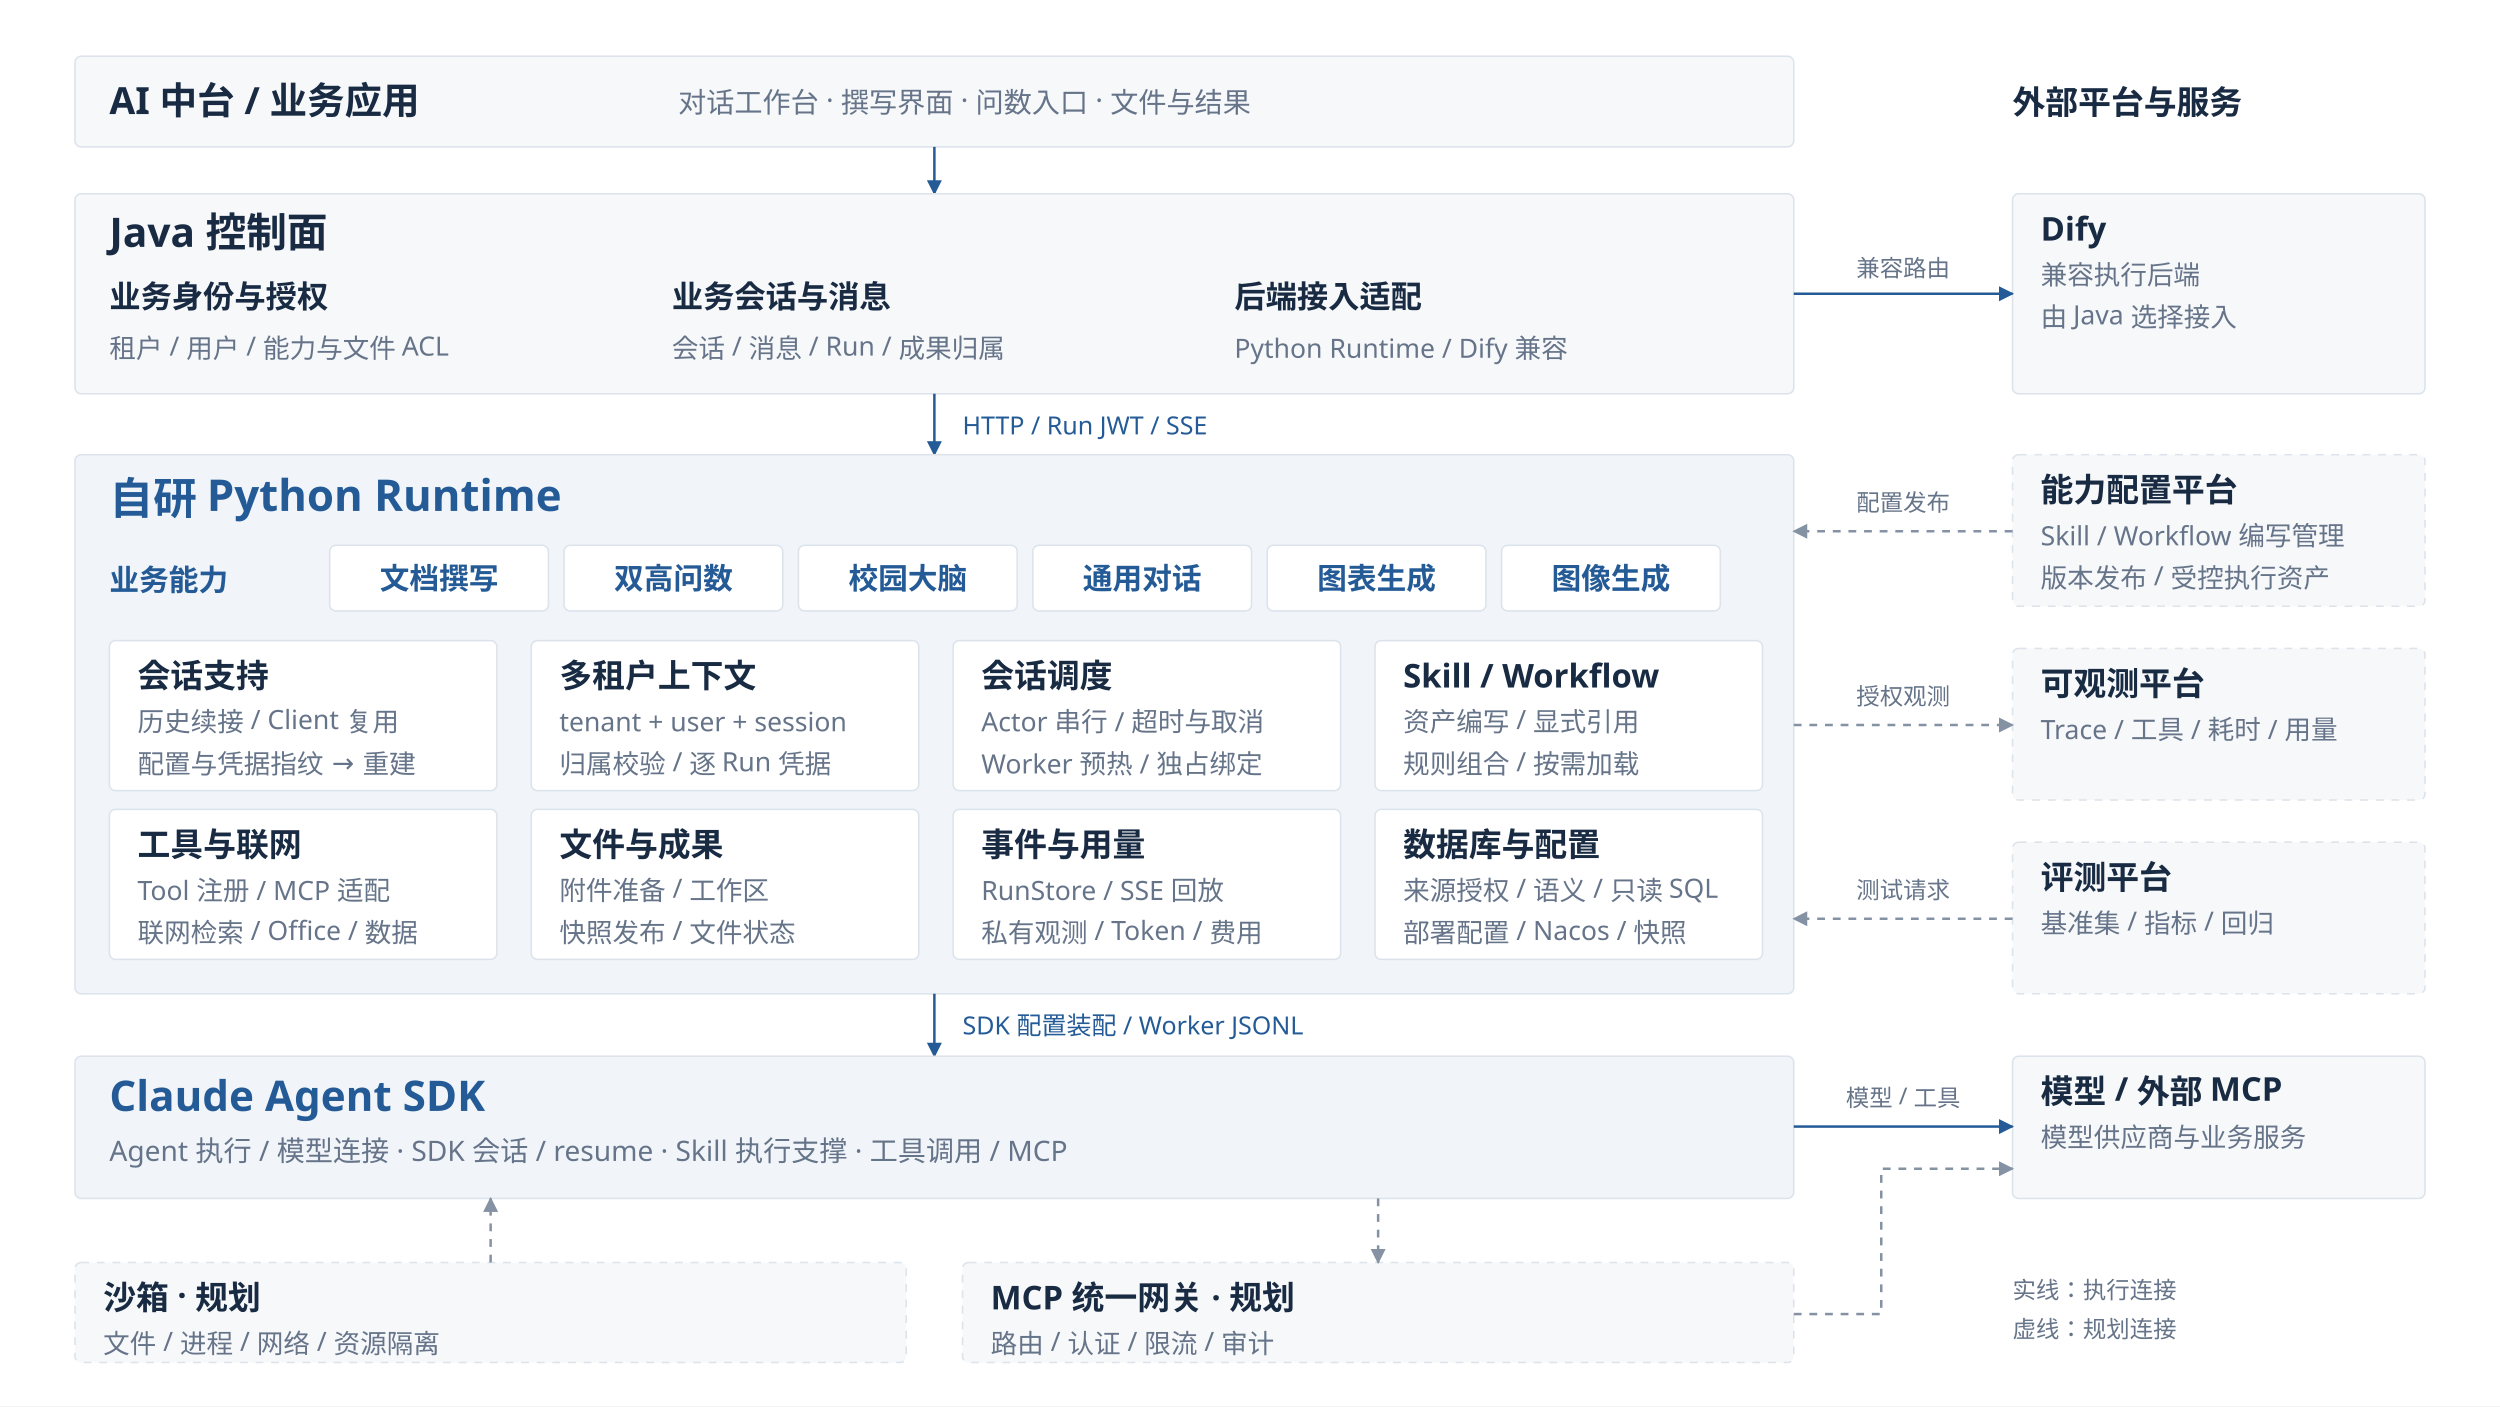
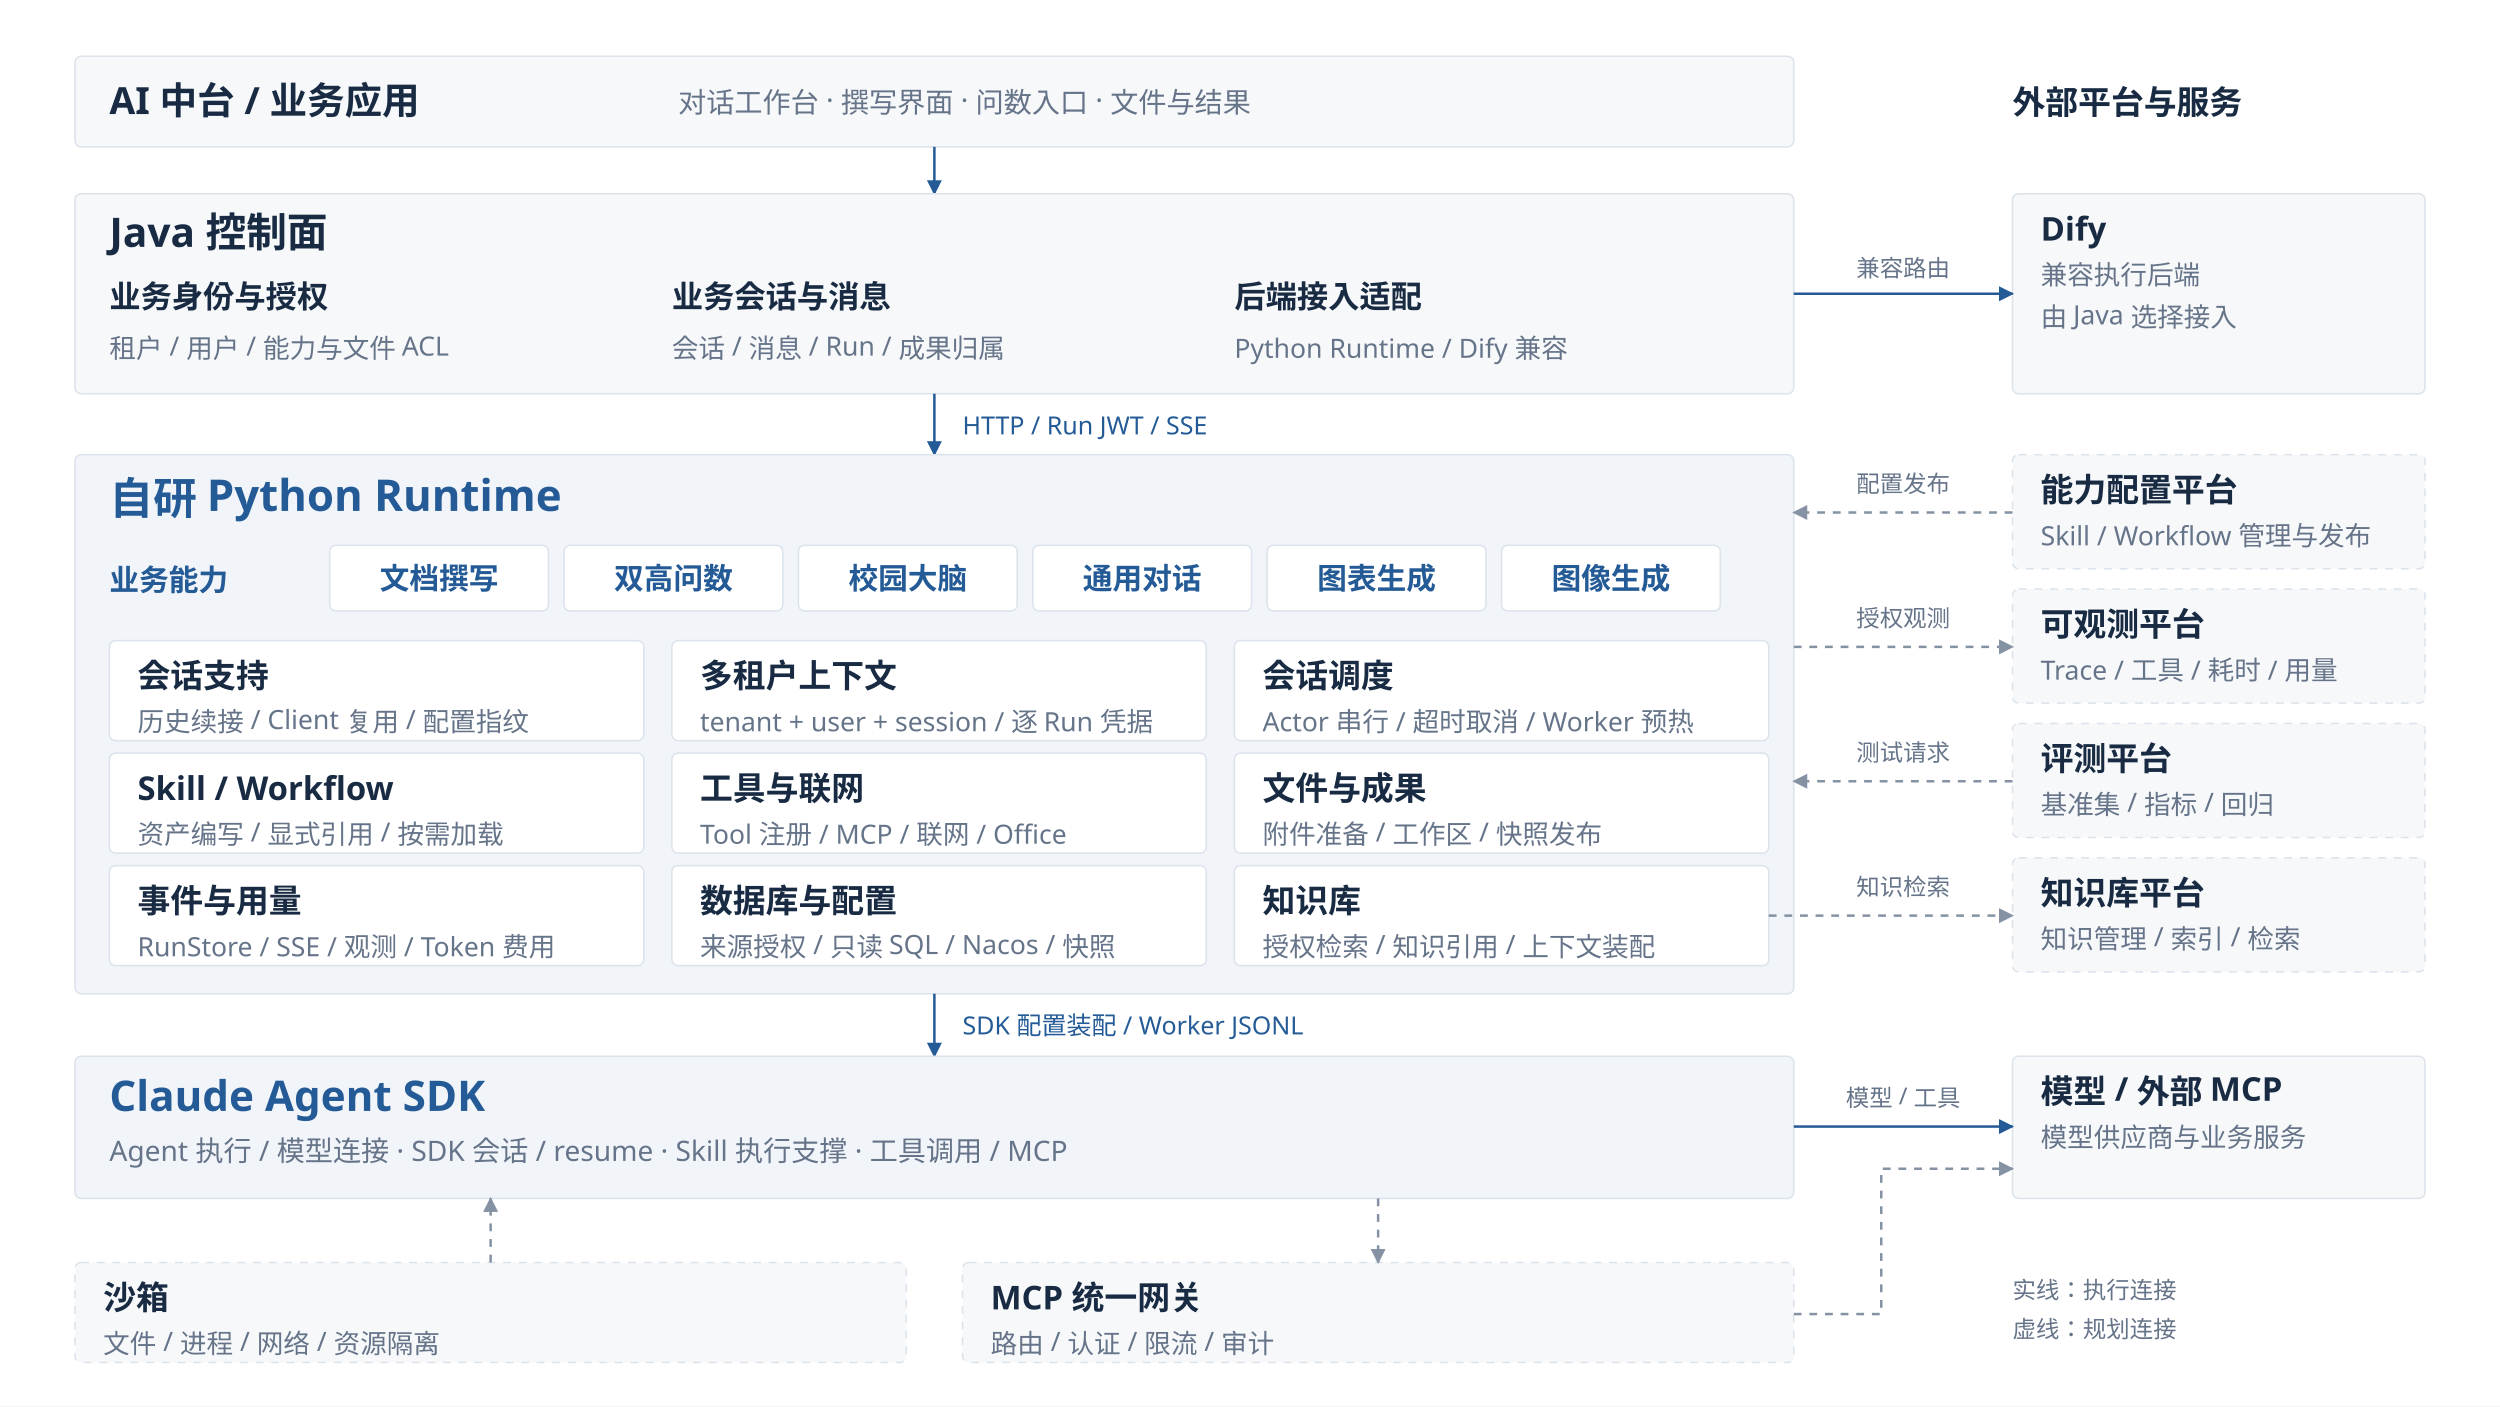
<svg xmlns="http://www.w3.org/2000/svg" width="1600" height="900" viewBox="0 0 1600 900" role="img" aria-labelledby="title">
  <defs>
    <marker id="blue" viewBox="0 0 10 10" refX="9" refY="5" markerWidth="6" markerHeight="6" orient="auto-start-reverse">
      <path d="M0 0L10 5L0 10Z" fill="#245B96" />
    </marker>
    <marker id="muted" viewBox="0 0 10 10" refX="9" refY="5" markerWidth="6" markerHeight="6" orient="auto-start-reverse">
      <path d="M0 0L10 5L0 10Z" fill="#667489" />
    </marker>
    <marker id="planned" viewBox="0 0 10 10" refX="9" refY="5" markerWidth="6" markerHeight="6" orient="auto-start-reverse">
      <path d="M0 0L10 5L0 10Z" fill="#8492A4" />
    </marker>
  </defs>
  <style>text{font-family:"Segoe UI","Microsoft YaHei",sans-serif;font-weight:400} .heading{font-weight:600}</style>
  <rect width="1600" height="900" fill="white" />
  <rect x="48" y="36" width="1100" height="58" rx="4" fill="#F7F8FA" stroke="#DCE3EB" stroke-width="1" />
  <text x="70" y="73" font-size="24" fill="#182B43" text-anchor="start" class="heading">AI 中台 / 业务应用</text>
  <text x="434" y="72" font-size="18" fill="#667489" text-anchor="start">对话工作台   ·   撰写界面   ·   问数入口   ·   文件与结果</text>
  <text x="1288" y="73" font-size="21" fill="#182B43" text-anchor="start" class="heading">外部平台与服务</text>
  <path d="M598 94 L598 124" fill="none" stroke="#245B96" stroke-width="1.6" marker-end="url(#blue)" />
  <rect x="48" y="124" width="1100" height="128" rx="4" fill="#F7F8FA" stroke="#DCE3EB" stroke-width="1" />
  <text x="70" y="158" font-size="26" fill="#182B43" text-anchor="start" class="heading">Java 控制面</text>
  <text x="70" y="197" font-size="20" fill="#182B43" text-anchor="start" class="heading">业务身份与授权</text>
  <text x="70" y="229" font-size="17" fill="#667489" text-anchor="start">租户 / 用户 / 能力与文件 ACL</text>
  <text x="430" y="197" font-size="20" fill="#182B43" text-anchor="start" class="heading">业务会话与消息</text>
  <text x="430" y="229" font-size="17" fill="#667489" text-anchor="start">会话 / 消息 / Run / 成果归属</text>
  <text x="790" y="197" font-size="20" fill="#182B43" text-anchor="start" class="heading">后端接入适配</text>
  <text x="790" y="229" font-size="17" fill="#667489" text-anchor="start">Python Runtime / Dify 兼容</text>
  <rect x="1288" y="124" width="264" height="128" rx="4" fill="#F7F8FA" stroke="#DCE3EB" stroke-width="1" />
  <text x="1306" y="154" font-size="21" fill="#182B43" text-anchor="start" class="heading">Dify</text>
  <text x="1306" y="182" font-size="17" fill="#667489" text-anchor="start">兼容执行后端</text>
  <text x="1306" y="209" font-size="17" fill="#667489" text-anchor="start">由 Java 选择接入</text>
  <path d="M1148 188 L1288 188" fill="none" stroke="#245B96" stroke-width="1.6" marker-end="url(#blue)" />
  <text x="1218" y="177" font-size="15" fill="#667489" text-anchor="middle">兼容路由</text>
  <path d="M598 252 L598 291" fill="none" stroke="#245B96" stroke-width="1.6" marker-end="url(#blue)" />
  <text x="616" y="278" font-size="16" fill="#245B96" text-anchor="start">HTTP / Run JWT / SSE</text>
  <rect x="48" y="291" width="1100" height="345" rx="4" fill="#F1F5FA" stroke="#DCE3EB" stroke-width="1" />
  <text x="70" y="329" font-size="28" fill="#245B96" text-anchor="start" class="heading">自研 Python Runtime</text>
  <text x="70" y="378" font-size="19" fill="#245B96" text-anchor="start" class="heading">业务能力</text>
  <rect x="211" y="349" width="140" height="42" rx="4" fill="#FFFFFF" stroke="#DCE3EB" stroke-width="1" />
  <text x="281" y="377" font-size="19" fill="#245B96" text-anchor="middle" class="heading">文档撰写</text>
  <rect x="361" y="349" width="140" height="42" rx="4" fill="#FFFFFF" stroke="#DCE3EB" stroke-width="1" />
  <text x="431" y="377" font-size="19" fill="#245B96" text-anchor="middle" class="heading">双高问数</text>
  <rect x="511" y="349" width="140" height="42" rx="4" fill="#FFFFFF" stroke="#DCE3EB" stroke-width="1" />
  <text x="581" y="377" font-size="19" fill="#245B96" text-anchor="middle" class="heading">校园大脑</text>
  <rect x="661" y="349" width="140" height="42" rx="4" fill="#FFFFFF" stroke="#DCE3EB" stroke-width="1" />
  <text x="731" y="377" font-size="19" fill="#245B96" text-anchor="middle" class="heading">通用对话</text>
  <rect x="811" y="349" width="140" height="42" rx="4" fill="#FFFFFF" stroke="#DCE3EB" stroke-width="1" />
  <text x="881" y="377" font-size="19" fill="#245B96" text-anchor="middle" class="heading">图表生成</text>
  <rect x="961" y="349" width="140" height="42" rx="4" fill="#FFFFFF" stroke="#DCE3EB" stroke-width="1" />
  <text x="1031" y="377" font-size="19" fill="#245B96" text-anchor="middle" class="heading">图像生成</text>
-   <rect x="70" y="410" width="248" height="96" rx="4" fill="#FFFFFF" stroke="#DCE3EB" stroke-width="1" />
+   <rect x="70" y="410" width="342" height="64" rx="4" fill="#FFFFFF" stroke="#DCE3EB" stroke-width="1" />
  <text x="88" y="440" font-size="21" fill="#182B43" text-anchor="start" class="heading">会话支持</text>
-   <text x="88" y="468" font-size="17" fill="#667489" text-anchor="start">历史续接 / Client 复用</text>
-   <text x="88" y="495" font-size="17" fill="#667489" text-anchor="start">配置与凭据指纹 → 重建</text>
-   <rect x="340" y="410" width="248" height="96" rx="4" fill="#FFFFFF" stroke="#DCE3EB" stroke-width="1" />
-   <text x="358" y="440" font-size="21" fill="#182B43" text-anchor="start" class="heading">多租户上下文</text>
-   <text x="358" y="468" font-size="17" fill="#667489" text-anchor="start">tenant + user + session</text>
-   <text x="358" y="495" font-size="17" fill="#667489" text-anchor="start">归属校验 / 逐 Run 凭据</text>
-   <rect x="610" y="410" width="248" height="96" rx="4" fill="#FFFFFF" stroke="#DCE3EB" stroke-width="1" />
-   <text x="628" y="440" font-size="21" fill="#182B43" text-anchor="start" class="heading">会话调度</text>
-   <text x="628" y="468" font-size="17" fill="#667489" text-anchor="start">Actor 串行 / 超时与取消</text>
-   <text x="628" y="495" font-size="17" fill="#667489" text-anchor="start">Worker 预热 / 独占绑定</text>
-   <rect x="880" y="410" width="248" height="96" rx="4" fill="#FFFFFF" stroke="#DCE3EB" stroke-width="1" />
-   <text x="898" y="440" font-size="21" fill="#182B43" text-anchor="start" class="heading">Skill / Workflow</text>
-   <text x="898" y="468" font-size="17" fill="#667489" text-anchor="start">资产编写 / 显式引用</text>
-   <text x="898" y="495" font-size="17" fill="#667489" text-anchor="start">规则组合 / 按需加载</text>
-   <rect x="70" y="518" width="248" height="96" rx="4" fill="#FFFFFF" stroke="#DCE3EB" stroke-width="1" />
-   <text x="88" y="548" font-size="21" fill="#182B43" text-anchor="start" class="heading">工具与联网</text>
-   <text x="88" y="576" font-size="17" fill="#667489" text-anchor="start">Tool 注册 / MCP 适配</text>
-   <text x="88" y="603" font-size="17" fill="#667489" text-anchor="start">联网检索 / Office / 数据</text>
-   <rect x="340" y="518" width="248" height="96" rx="4" fill="#FFFFFF" stroke="#DCE3EB" stroke-width="1" />
-   <text x="358" y="548" font-size="21" fill="#182B43" text-anchor="start" class="heading">文件与成果</text>
-   <text x="358" y="576" font-size="17" fill="#667489" text-anchor="start">附件准备 / 工作区</text>
-   <text x="358" y="603" font-size="17" fill="#667489" text-anchor="start">快照发布 / 文件状态</text>
-   <rect x="610" y="518" width="248" height="96" rx="4" fill="#FFFFFF" stroke="#DCE3EB" stroke-width="1" />
-   <text x="628" y="548" font-size="21" fill="#182B43" text-anchor="start" class="heading">事件与用量</text>
-   <text x="628" y="576" font-size="17" fill="#667489" text-anchor="start">RunStore / SSE 回放</text>
-   <text x="628" y="603" font-size="17" fill="#667489" text-anchor="start">私有观测 / Token / 费用</text>
-   <rect x="880" y="518" width="248" height="96" rx="4" fill="#FFFFFF" stroke="#DCE3EB" stroke-width="1" />
-   <text x="898" y="548" font-size="21" fill="#182B43" text-anchor="start" class="heading">数据库与配置</text>
-   <text x="898" y="576" font-size="17" fill="#667489" text-anchor="start">来源授权 / 语义 / 只读 SQL</text>
-   <text x="898" y="603" font-size="17" fill="#667489" text-anchor="start">部署配置 / Nacos / 快照</text>
-   <rect x="1288" y="291" width="264" height="97" rx="4" fill="#F7F8FA" stroke="#DCE3EB" stroke-width="1" stroke-dasharray="5 5" />
+   <text x="88" y="468" font-size="17" fill="#667489" text-anchor="start">历史续接 / Client 复用 / 配置指纹</text>
+   <rect x="430" y="410" width="342" height="64" rx="4" fill="#FFFFFF" stroke="#DCE3EB" stroke-width="1" />
+   <text x="448" y="440" font-size="21" fill="#182B43" text-anchor="start" class="heading">多租户上下文</text>
+   <text x="448" y="468" font-size="17" fill="#667489" text-anchor="start">tenant + user + session / 逐 Run 凭据</text>
+   <rect x="790" y="410" width="342" height="64" rx="4" fill="#FFFFFF" stroke="#DCE3EB" stroke-width="1" />
+   <text x="808" y="440" font-size="21" fill="#182B43" text-anchor="start" class="heading">会话调度</text>
+   <text x="808" y="468" font-size="17" fill="#667489" text-anchor="start">Actor 串行 / 超时取消 / Worker 预热</text>
+   <rect x="70" y="482" width="342" height="64" rx="4" fill="#FFFFFF" stroke="#DCE3EB" stroke-width="1" />
+   <text x="88" y="512" font-size="21" fill="#182B43" text-anchor="start" class="heading">Skill / Workflow</text>
+   <text x="88" y="540" font-size="17" fill="#667489" text-anchor="start">资产编写 / 显式引用 / 按需加载</text>
+   <rect x="430" y="482" width="342" height="64" rx="4" fill="#FFFFFF" stroke="#DCE3EB" stroke-width="1" />
+   <text x="448" y="512" font-size="21" fill="#182B43" text-anchor="start" class="heading">工具与联网</text>
+   <text x="448" y="540" font-size="17" fill="#667489" text-anchor="start">Tool 注册 / MCP / 联网 / Office</text>
+   <rect x="790" y="482" width="342" height="64" rx="4" fill="#FFFFFF" stroke="#DCE3EB" stroke-width="1" />
+   <text x="808" y="512" font-size="21" fill="#182B43" text-anchor="start" class="heading">文件与成果</text>
+   <text x="808" y="540" font-size="17" fill="#667489" text-anchor="start">附件准备 / 工作区 / 快照发布</text>
+   <rect x="70" y="554" width="342" height="64" rx="4" fill="#FFFFFF" stroke="#DCE3EB" stroke-width="1" />
+   <text x="88" y="584" font-size="21" fill="#182B43" text-anchor="start" class="heading">事件与用量</text>
+   <text x="88" y="612" font-size="17" fill="#667489" text-anchor="start">RunStore / SSE / 观测 / Token 费用</text>
+   <rect x="430" y="554" width="342" height="64" rx="4" fill="#FFFFFF" stroke="#DCE3EB" stroke-width="1" />
+   <text x="448" y="584" font-size="21" fill="#182B43" text-anchor="start" class="heading">数据库与配置</text>
+   <text x="448" y="612" font-size="17" fill="#667489" text-anchor="start">来源授权 / 只读 SQL / Nacos / 快照</text>
+   <rect x="790" y="554" width="342" height="64" rx="4" fill="#FFFFFF" stroke="#DCE3EB" stroke-width="1" />
+   <text x="808" y="584" font-size="21" fill="#182B43" text-anchor="start" class="heading">知识库</text>
+   <text x="808" y="612" font-size="17" fill="#667489" text-anchor="start">授权检索 / 知识引用 / 上下文装配</text>
+   <rect x="1288" y="291" width="264" height="73" rx="4" fill="#F7F8FA" stroke="#DCE3EB" stroke-width="1" stroke-dasharray="5 5" />
  <text x="1306" y="321" font-size="21" fill="#182B43" text-anchor="start" class="heading">能力配置平台</text>
-   <text x="1306" y="349" font-size="17" fill="#667489" text-anchor="start">Skill / Workflow 编写管理</text>
-   <text x="1306" y="376" font-size="17" fill="#667489" text-anchor="start">版本发布 / 受控执行资产</text>
-   <path d="M1288 340 L1148 340" fill="none" stroke="#8492A4" stroke-width="1.6" marker-end="url(#planned)" stroke-dasharray="5 5" />
-   <text x="1218" y="327" font-size="15" fill="#667489" text-anchor="middle">配置发布</text>
-   <rect x="1288" y="415" width="264" height="97" rx="4" fill="#F7F8FA" stroke="#DCE3EB" stroke-width="1" stroke-dasharray="5 5" />
-   <text x="1306" y="445" font-size="21" fill="#182B43" text-anchor="start" class="heading">可观测平台</text>
-   <text x="1306" y="473" font-size="17" fill="#667489" text-anchor="start">Trace / 工具 / 耗时 / 用量</text>
-   <path d="M1148 464 L1288 464" fill="none" stroke="#8492A4" stroke-width="1.6" marker-end="url(#planned)" stroke-dasharray="5 5" />
-   <text x="1218" y="451" font-size="15" fill="#667489" text-anchor="middle">授权观测</text>
-   <rect x="1288" y="539" width="264" height="97" rx="4" fill="#F7F8FA" stroke="#DCE3EB" stroke-width="1" stroke-dasharray="5 5" />
-   <text x="1306" y="569" font-size="21" fill="#182B43" text-anchor="start" class="heading">评测平台</text>
-   <text x="1306" y="597" font-size="17" fill="#667489" text-anchor="start">基准集 / 指标 / 回归</text>
-   <path d="M1288 588 L1148 588" fill="none" stroke="#8492A4" stroke-width="1.6" marker-end="url(#planned)" stroke-dasharray="5 5" />
-   <text x="1218" y="575" font-size="15" fill="#667489" text-anchor="middle">测试请求</text>
+   <text x="1306" y="349" font-size="17" fill="#667489" text-anchor="start">Skill / Workflow 管理与发布</text>
+   <path d="M1288 328 L1148 328" fill="none" stroke="#8492A4" stroke-width="1.6" marker-end="url(#planned)" stroke-dasharray="5 5" />
+   <text x="1218" y="315" font-size="15" fill="#667489" text-anchor="middle">配置发布</text>
+   <rect x="1288" y="377" width="264" height="73" rx="4" fill="#F7F8FA" stroke="#DCE3EB" stroke-width="1" stroke-dasharray="5 5" />
+   <text x="1306" y="407" font-size="21" fill="#182B43" text-anchor="start" class="heading">可观测平台</text>
+   <text x="1306" y="435" font-size="17" fill="#667489" text-anchor="start">Trace / 工具 / 耗时 / 用量</text>
+   <path d="M1148 414 L1288 414" fill="none" stroke="#8492A4" stroke-width="1.6" marker-end="url(#planned)" stroke-dasharray="5 5" />
+   <text x="1218" y="401" font-size="15" fill="#667489" text-anchor="middle">授权观测</text>
+   <rect x="1288" y="463" width="264" height="73" rx="4" fill="#F7F8FA" stroke="#DCE3EB" stroke-width="1" stroke-dasharray="5 5" />
+   <text x="1306" y="493" font-size="21" fill="#182B43" text-anchor="start" class="heading">评测平台</text>
+   <text x="1306" y="521" font-size="17" fill="#667489" text-anchor="start">基准集 / 指标 / 回归</text>
+   <path d="M1288 500 L1148 500" fill="none" stroke="#8492A4" stroke-width="1.6" marker-end="url(#planned)" stroke-dasharray="5 5" />
+   <text x="1218" y="487" font-size="15" fill="#667489" text-anchor="middle">测试请求</text>
+   <rect x="1288" y="549" width="264" height="73" rx="4" fill="#F7F8FA" stroke="#DCE3EB" stroke-width="1" stroke-dasharray="5 5" />
+   <text x="1306" y="579" font-size="21" fill="#182B43" text-anchor="start" class="heading">知识库平台</text>
+   <text x="1306" y="607" font-size="17" fill="#667489" text-anchor="start">知识管理 / 索引 / 检索</text>
+   <path d="M1132 586 L1288 586" fill="none" stroke="#8492A4" stroke-width="1.6" marker-end="url(#planned)" stroke-dasharray="5 5" />
+   <text x="1218" y="573" font-size="15" fill="#667489" text-anchor="middle">知识检索</text>
  <path d="M598 636 L598 676" fill="none" stroke="#245B96" stroke-width="1.6" marker-end="url(#blue)" />
  <text x="616" y="662" font-size="16" fill="#245B96" text-anchor="start">SDK 配置装配 / Worker JSONL</text>
  <rect x="48" y="676" width="1100" height="91" rx="4" fill="#F1F5FA" stroke="#DCE3EB" stroke-width="1" />
  <text x="70" y="711" font-size="27" fill="#245B96" text-anchor="start" class="heading">Claude Agent SDK</text>
  <text x="70" y="743" font-size="18" fill="#667489" text-anchor="start">Agent 执行 / 模型连接    ·    SDK 会话 / resume    ·    Skill 执行支撑    ·    工具调用 / MCP</text>
  <rect x="1288" y="676" width="264" height="91" rx="4" fill="#F7F8FA" stroke="#DCE3EB" stroke-width="1" />
  <text x="1306" y="706" font-size="21" fill="#182B43" text-anchor="start" class="heading">模型 / 外部 MCP</text>
  <text x="1306" y="734" font-size="17" fill="#667489" text-anchor="start">模型供应商与业务服务</text>
  <path d="M1148 721 L1288 721" fill="none" stroke="#245B96" stroke-width="1.6" marker-end="url(#blue)" />
  <text x="1218" y="708" font-size="15" fill="#667489" text-anchor="middle">模型 / 工具</text>
  <rect x="48" y="808" width="532" height="64" rx="4" fill="#F7F8FA" stroke="#DCE3EB" stroke-width="1" stroke-dasharray="5 5" />
-   <text x="66" y="838" font-size="21" fill="#182B43" text-anchor="start" class="heading">沙箱 · 规划</text>
+   <text x="66" y="838" font-size="21" fill="#182B43" text-anchor="start" class="heading">沙箱</text>
  <text x="66" y="866" font-size="17" fill="#667489" text-anchor="start">文件 / 进程 / 网络 / 资源隔离</text>
  <rect x="616" y="808" width="532" height="64" rx="4" fill="#F7F8FA" stroke="#DCE3EB" stroke-width="1" stroke-dasharray="5 5" />
-   <text x="634" y="838" font-size="21" fill="#182B43" text-anchor="start" class="heading">MCP 统一网关 · 规划</text>
+   <text x="634" y="838" font-size="21" fill="#182B43" text-anchor="start" class="heading">MCP 统一网关</text>
  <text x="634" y="866" font-size="17" fill="#667489" text-anchor="start">路由 / 认证 / 限流 / 审计</text>
  <path d="M314 808 L314 767" fill="none" stroke="#8492A4" stroke-width="1.6" marker-end="url(#planned)" stroke-dasharray="5 5" />
  <path d="M882 767 L882 808" fill="none" stroke="#8492A4" stroke-width="1.6" marker-end="url(#planned)" stroke-dasharray="5 5" />
  <path d="M1148 841 L1204 841 L1204 748 L1288 748" fill="none" stroke="#8492A4" stroke-width="1.6" marker-end="url(#planned)" stroke-dasharray="5 5" />
  <text x="1288" y="831" font-size="15" fill="#667489" text-anchor="start">实线：执行连接</text>
  <text x="1288" y="856" font-size="15" fill="#667489" text-anchor="start">虚线：规划连接</text>
</svg>
